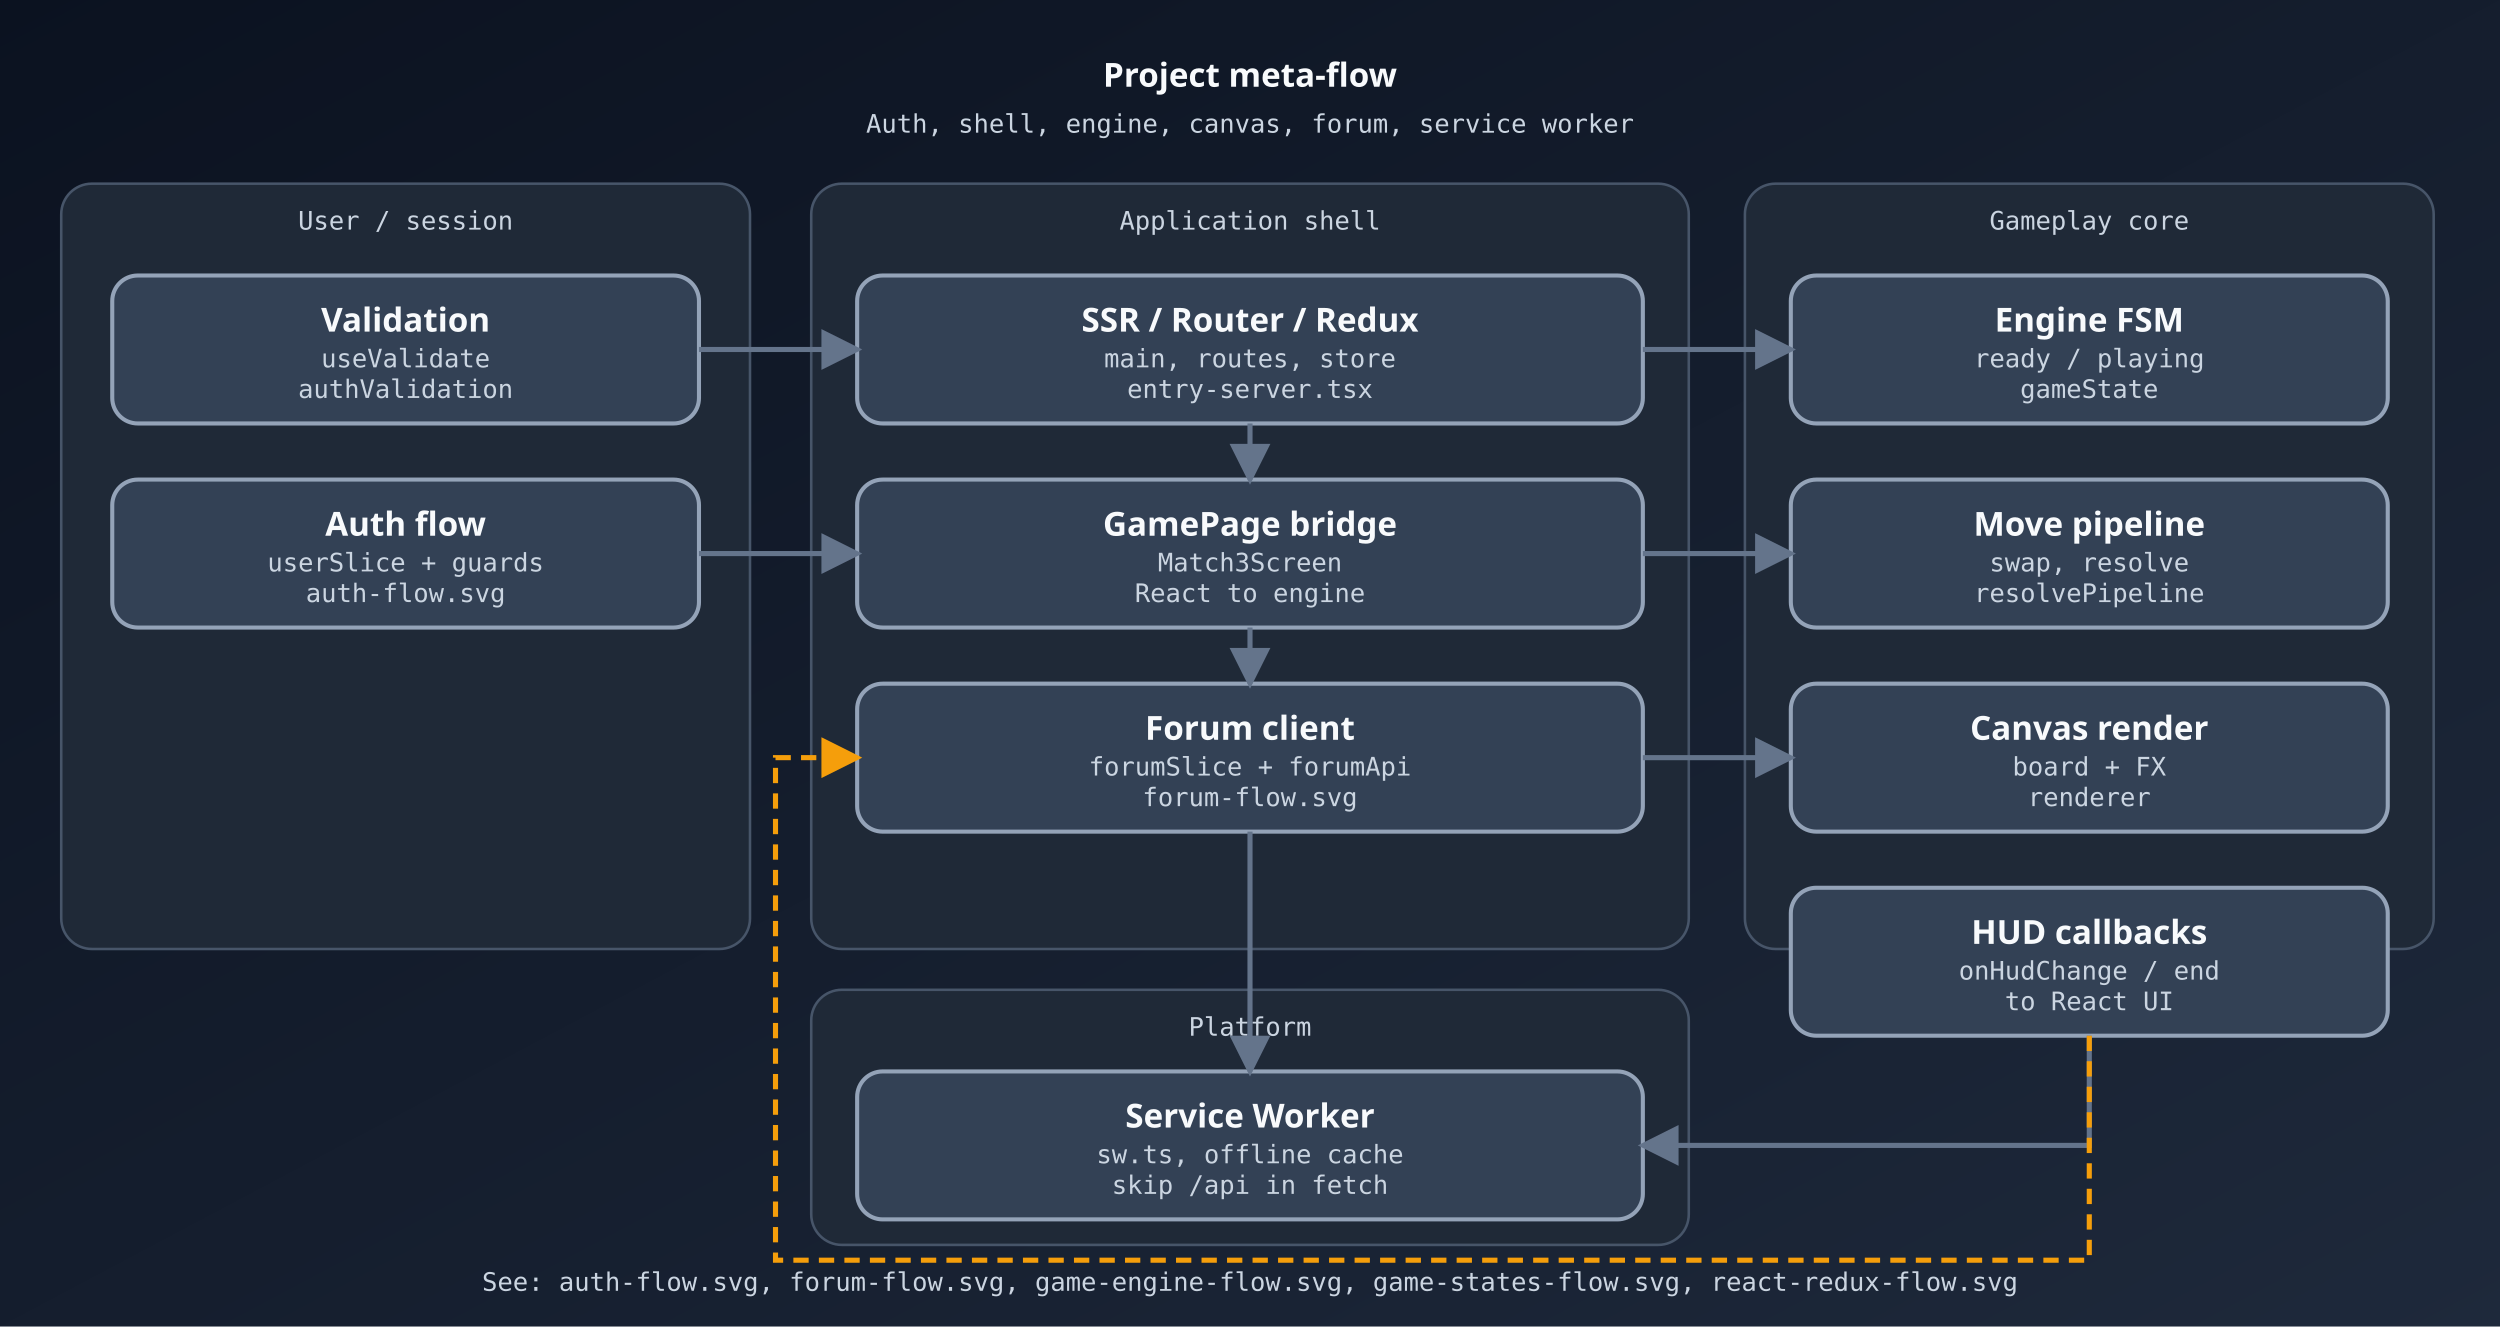
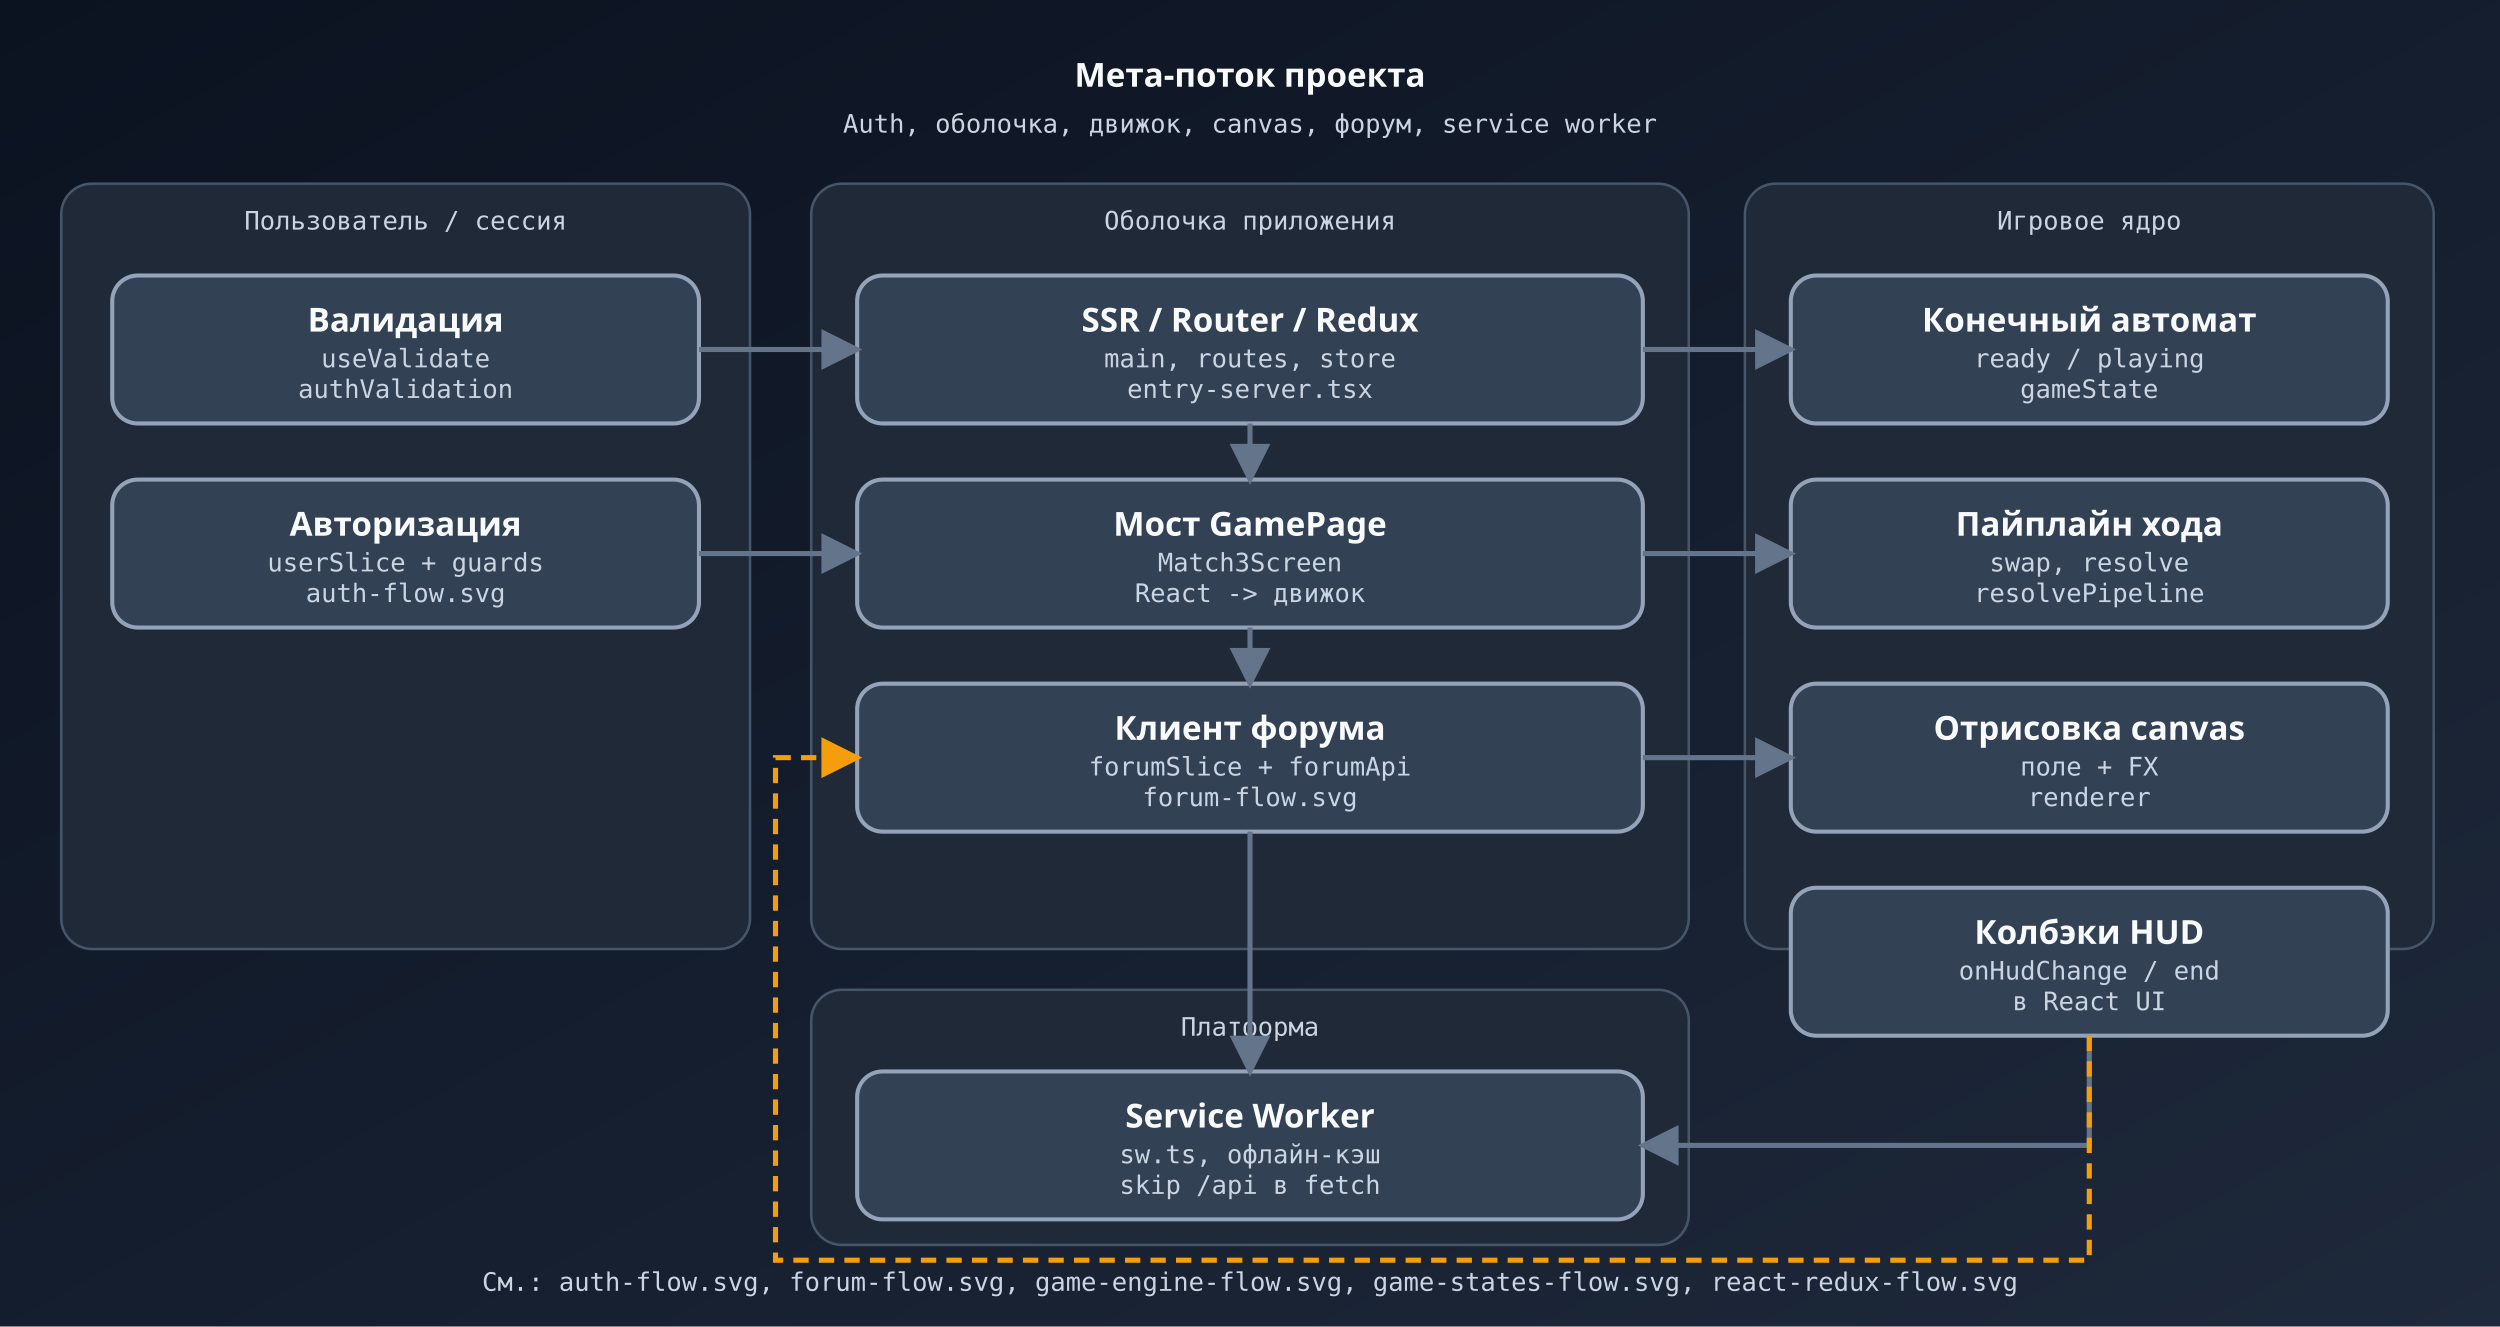
<svg xmlns="http://www.w3.org/2000/svg" viewBox="0 0 980 520" role="img" aria-labelledby="title desc">
  <defs>
    <linearGradient id="bg" x1="0%" y1="0%" x2="100%" y2="100%">
      <stop offset="0%" style="stop-color:#0b1220" />
      <stop offset="100%" style="stop-color:#1e293b" />
    </linearGradient>
    <filter id="glow" x="-50%" y="-50%" width="200%" height="200%">
      <feGaussianBlur stdDeviation="2.5" result="b" />
      <feMerge>
        <feMergeNode in="b" />
        <feMergeNode in="SourceGraphic" />
      </feMerge>
    </filter>
    <style>
      .core{fill:#334155;stroke:#94a3b8;stroke-width:1.6;rx:10;animation:glow 10s ease-in-out infinite}
      .group{fill:#1f2937;stroke:#475569;stroke-width:1;rx:12}
      .lbl{fill:#f8fafc;font:600 13px system-ui,sans-serif;text-anchor:middle}
      .sub{fill:#cbd5e1;font:10px ui-monospace,monospace;text-anchor:middle}
      .arr{stroke:#64748b;stroke-width:2;fill:none;marker-end:url(#m);animation:line 10s ease-in-out infinite}
      .sync{stroke:#f59e0b;stroke-width:2;fill:none;stroke-dasharray:6 4;marker-end:url(#mo)}
      @keyframes glow{0%,1.2%{stroke:#38bdf8;stroke-width:2.7;fill:#1e3a5f;filter:url(#glow)}3%,100%{stroke:#94a3b8;stroke-width:1.6;fill:#334155;filter:none}}
      @keyframes line{0%,1.2%{stroke:#38bdf8;stroke-width:2.7}3%,100%{stroke:#64748b;stroke-width:2}}
      #b1,#l1{animation-delay:0s}#b2,#l2{animation-delay:1s}#b3,#l3{animation-delay:2s}#b4,#l4{animation-delay:3s}
      #b5,#l5{animation-delay:4s}#b6,#l6{animation-delay:5s}#b7,#l7{animation-delay:6s}#b8,#l8{animation-delay:7s}#b9,#l9{animation-delay:8s}#b10,#l10{animation-delay:9s}
    </style>
    <marker id="m" markerWidth="8" markerHeight="8" refX="7" refY="4" orient="auto">
      <polygon points="0 0,8 4,0 8" fill="#64748b" />
    </marker>
    <marker id="mo" markerWidth="8" markerHeight="8" refX="7" refY="4" orient="auto">
      <polygon points="0 0,8 4,0 8" fill="#f59e0b" />
    </marker>
  </defs>
  <rect width="100%" height="100%" fill="url(#bg)" />
-   <text x="490" y="34" class="lbl" font-size="17">Project meta-flow</text>
-   <text x="490" y="52" class="sub">Auth, shell, engine, canvas, forum, service worker</text>
+   <text x="490" y="34" class="lbl" font-size="17">Мета-поток проекта</text>
+   <text x="490" y="52" class="sub">Auth, оболочка, движок, canvas, форум, service worker</text>
  <rect x="24" y="72" width="270" height="300" class="group" />
-   <text x="159" y="90" class="sub">User / session</text>
+   <text x="159" y="90" class="sub">Пользователь / сессия</text>
  <rect id="b1" x="44" y="108" width="230" height="58" class="core" />
-   <text x="159" y="130" class="lbl">Validation</text>
+   <text x="159" y="130" class="lbl">Валидация</text>
  <text x="159" y="144" class="sub">useValidate</text>
  <text x="159" y="156" class="sub">authValidation</text>
  <rect id="b2" x="44" y="188" width="230" height="58" class="core" />
-   <text x="159" y="210" class="lbl">Auth flow</text>
+   <text x="159" y="210" class="lbl">Авторизация</text>
  <text x="159" y="224" class="sub">userSlice + guards</text>
  <text x="159" y="236" class="sub">auth-flow.svg</text>
  <rect x="318" y="72" width="344" height="300" class="group" />
-   <text x="490" y="90" class="sub">Application shell</text>
+   <text x="490" y="90" class="sub">Оболочка приложения</text>
  <rect id="b3" x="336" y="108" width="308" height="58" class="core" />
  <text x="490" y="130" class="lbl">SSR / Router / Redux</text>
  <text x="490" y="144" class="sub">main, routes, store</text>
  <text x="490" y="156" class="sub">entry-server.tsx</text>
  <rect id="b4" x="336" y="188" width="308" height="58" class="core" />
-   <text x="490" y="210" class="lbl">GamePage bridge</text>
+   <text x="490" y="210" class="lbl">Мост GamePage</text>
  <text x="490" y="224" class="sub">Match3Screen</text>
-   <text x="490" y="236" class="sub">React to engine</text>
+   <text x="490" y="236" class="sub">React -&gt; движок</text>
  <rect id="b5" x="336" y="268" width="308" height="58" class="core" />
-   <text x="490" y="290" class="lbl">Forum client</text>
+   <text x="490" y="290" class="lbl">Клиент форума</text>
  <text x="490" y="304" class="sub">forumSlice + forumApi</text>
  <text x="490" y="316" class="sub">forum-flow.svg</text>
  <rect x="684" y="72" width="270" height="300" class="group" />
-   <text x="819" y="90" class="sub">Gameplay core</text>
+   <text x="819" y="90" class="sub">Игровое ядро</text>
  <rect id="b6" x="702" y="108" width="234" height="58" class="core" />
-   <text x="819" y="130" class="lbl">Engine FSM</text>
+   <text x="819" y="130" class="lbl">Конечный автомат</text>
  <text x="819" y="144" class="sub">ready / playing</text>
  <text x="819" y="156" class="sub">gameState</text>
  <rect id="b7" x="702" y="188" width="234" height="58" class="core" />
-   <text x="819" y="210" class="lbl">Move pipeline</text>
+   <text x="819" y="210" class="lbl">Пайплайн хода</text>
  <text x="819" y="224" class="sub">swap, resolve</text>
  <text x="819" y="236" class="sub">resolvePipeline</text>
  <rect id="b8" x="702" y="268" width="234" height="58" class="core" />
-   <text x="819" y="290" class="lbl">Canvas render</text>
-   <text x="819" y="304" class="sub">board + FX</text>
+   <text x="819" y="290" class="lbl">Отрисовка canvas</text>
+   <text x="819" y="304" class="sub">поле + FX</text>
  <text x="819" y="316" class="sub">renderer</text>
  <rect id="b9" x="702" y="348" width="234" height="58" class="core" />
-   <text x="819" y="370" class="lbl">HUD callbacks</text>
+   <text x="819" y="370" class="lbl">Колбэки HUD</text>
  <text x="819" y="384" class="sub">onHudChange / end</text>
-   <text x="819" y="396" class="sub">to React UI</text>
+   <text x="819" y="396" class="sub">в React UI</text>
  <rect x="318" y="388" width="344" height="100" class="group" />
-   <text x="490" y="406" class="sub">Platform</text>
+   <text x="490" y="406" class="sub">Платформа</text>
  <rect id="b10" x="336" y="420" width="308" height="58" class="core" />
  <text x="490" y="442" class="lbl">Service Worker</text>
-   <text x="490" y="456" class="sub">sw.ts, offline cache</text>
-   <text x="490" y="468" class="sub">skip /api in fetch</text>
+   <text x="490" y="456" class="sub">sw.ts, офлайн-кэш</text>
+   <text x="490" y="468" class="sub">skip /api в fetch</text>
  <path id="l1" class="arr" d="M 274 137 L 336 137" />
  <path id="l2" class="arr" d="M 274 217 L 336 217" />
  <path id="l3" class="arr" d="M 644 137 L 702 137" />
  <path id="l4" class="arr" d="M 644 217 L 702 217" />
  <path id="l5" class="arr" d="M 644 297 L 702 297" />
  <path id="l6" class="arr" d="M 819 406 L 819 449 L 644 449" />
  <path id="l7" class="sync" d="M 819 406 L 819 494 L 304 494 L 304 297 L 336 297" />
  <path id="l8" class="arr" d="M 490 326 L 490 420" />
  <path id="l9" class="arr" d="M 490 246 L 490 268" />
  <path id="l10" class="arr" d="M 490 166 L 490 188" />
-   <text x="490" y="506" class="sub">See: auth-flow.svg, forum-flow.svg, game-engine-flow.svg, game-states-flow.svg, react-redux-flow.svg</text>
+   <text x="490" y="506" class="sub">См.: auth-flow.svg, forum-flow.svg, game-engine-flow.svg, game-states-flow.svg, react-redux-flow.svg</text>
</svg>
